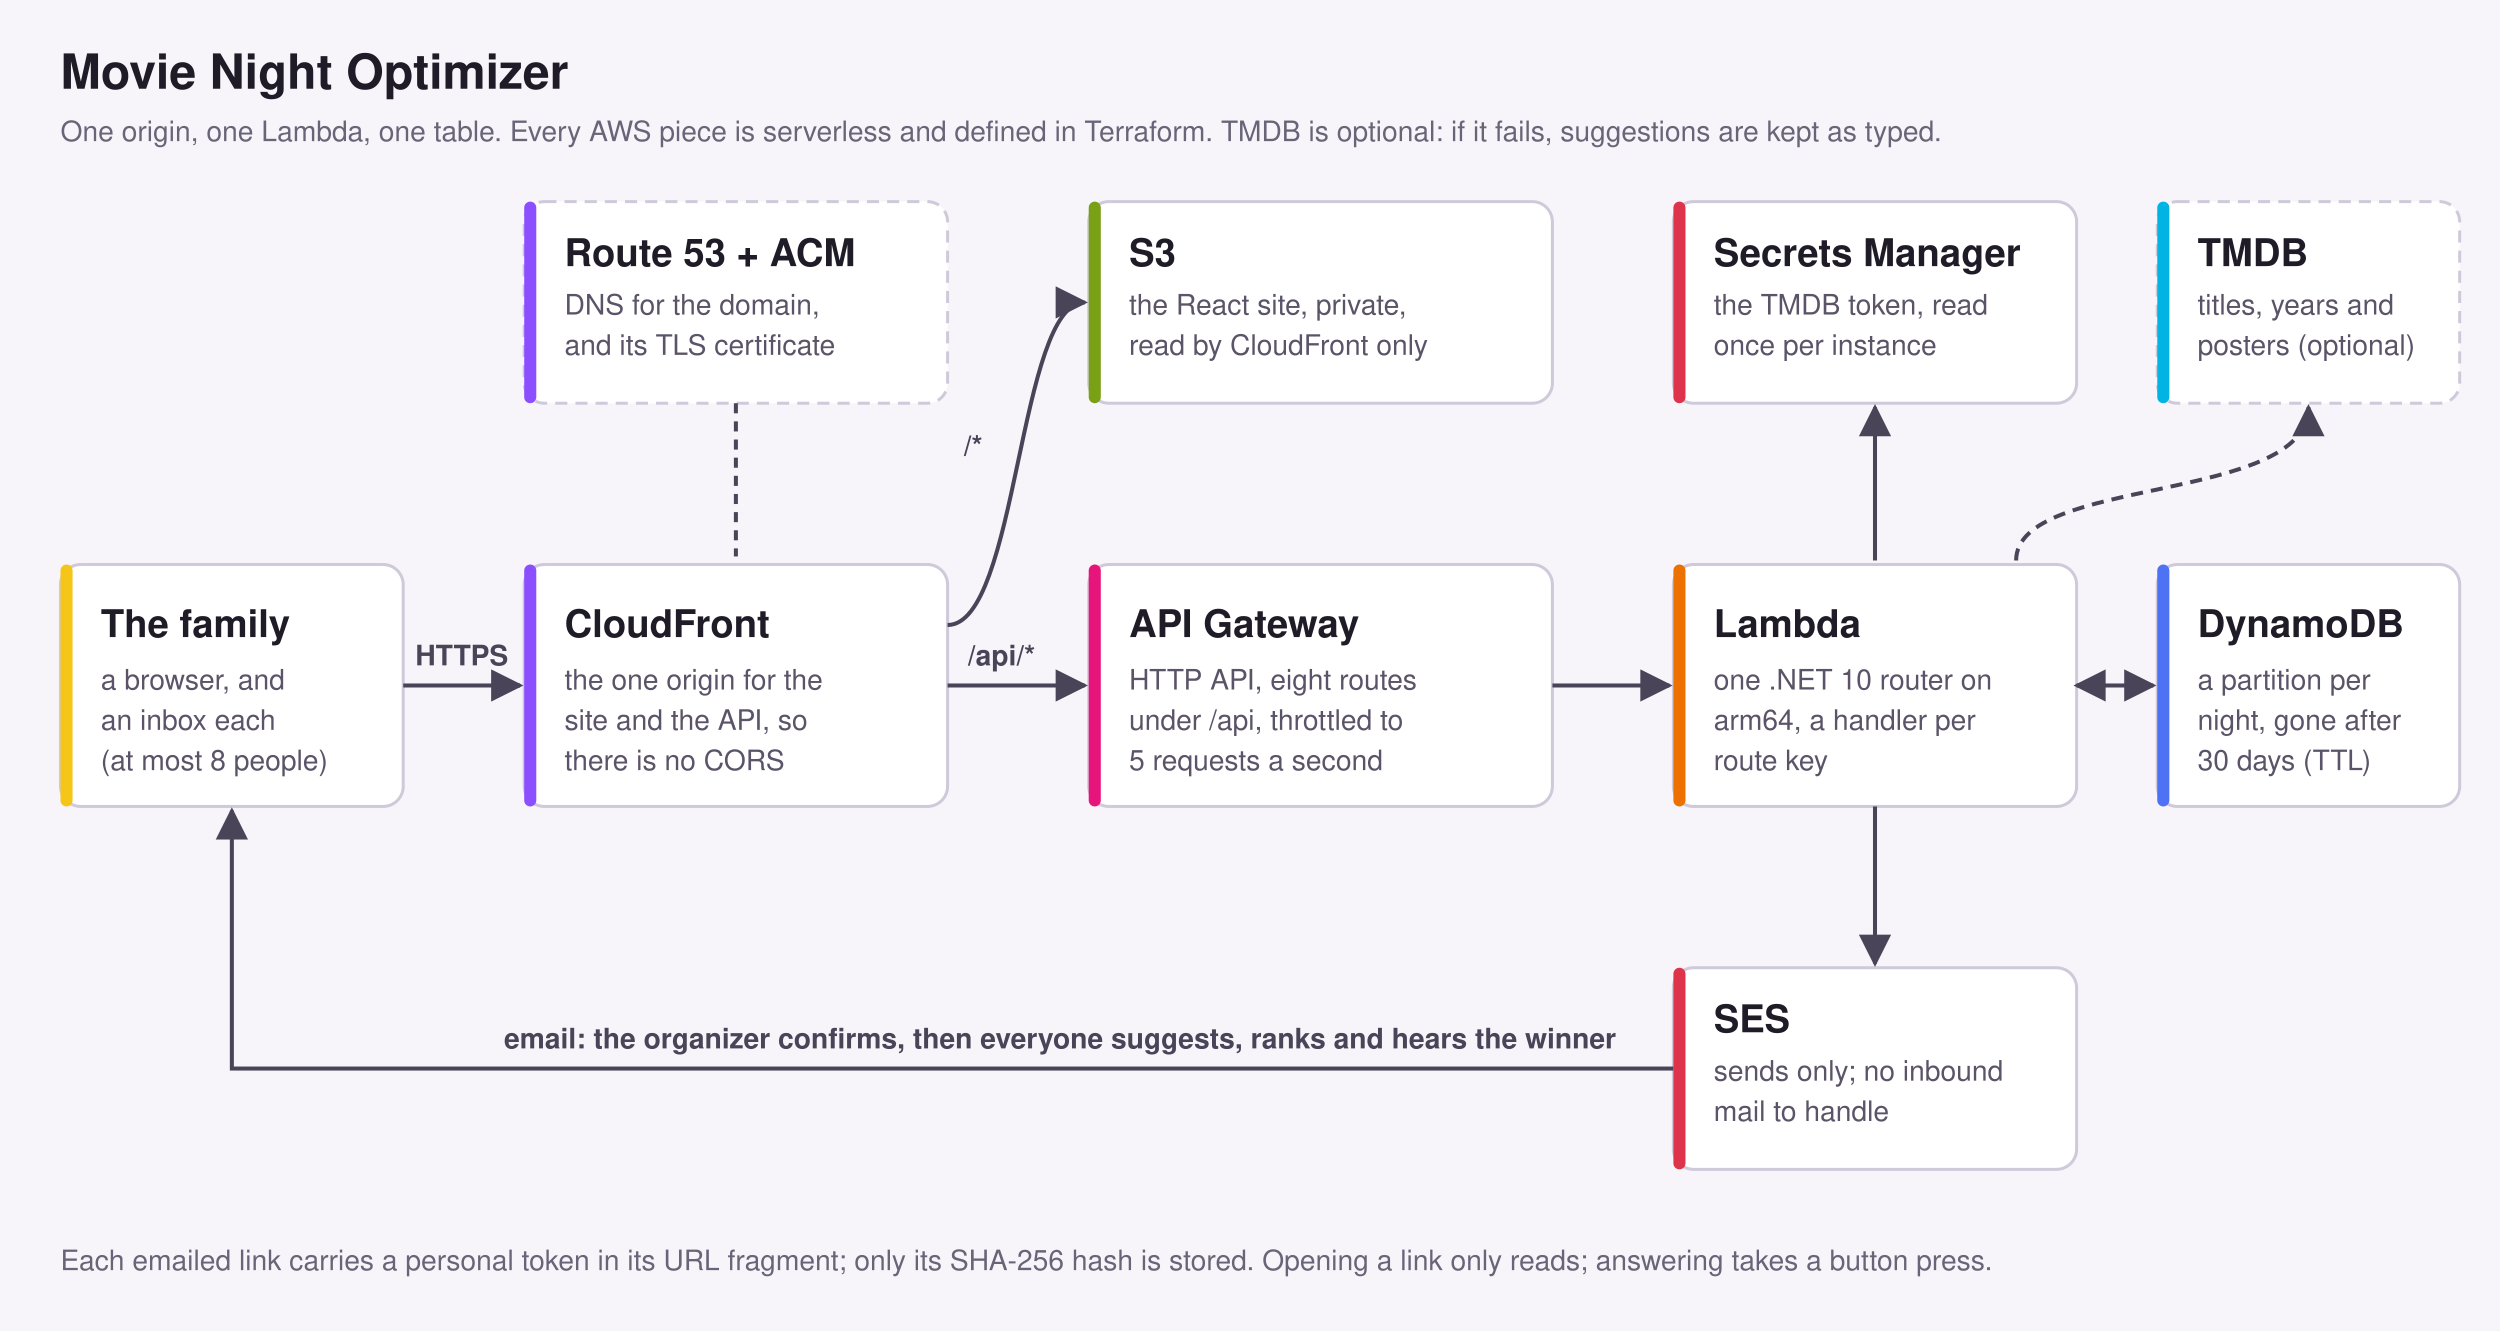
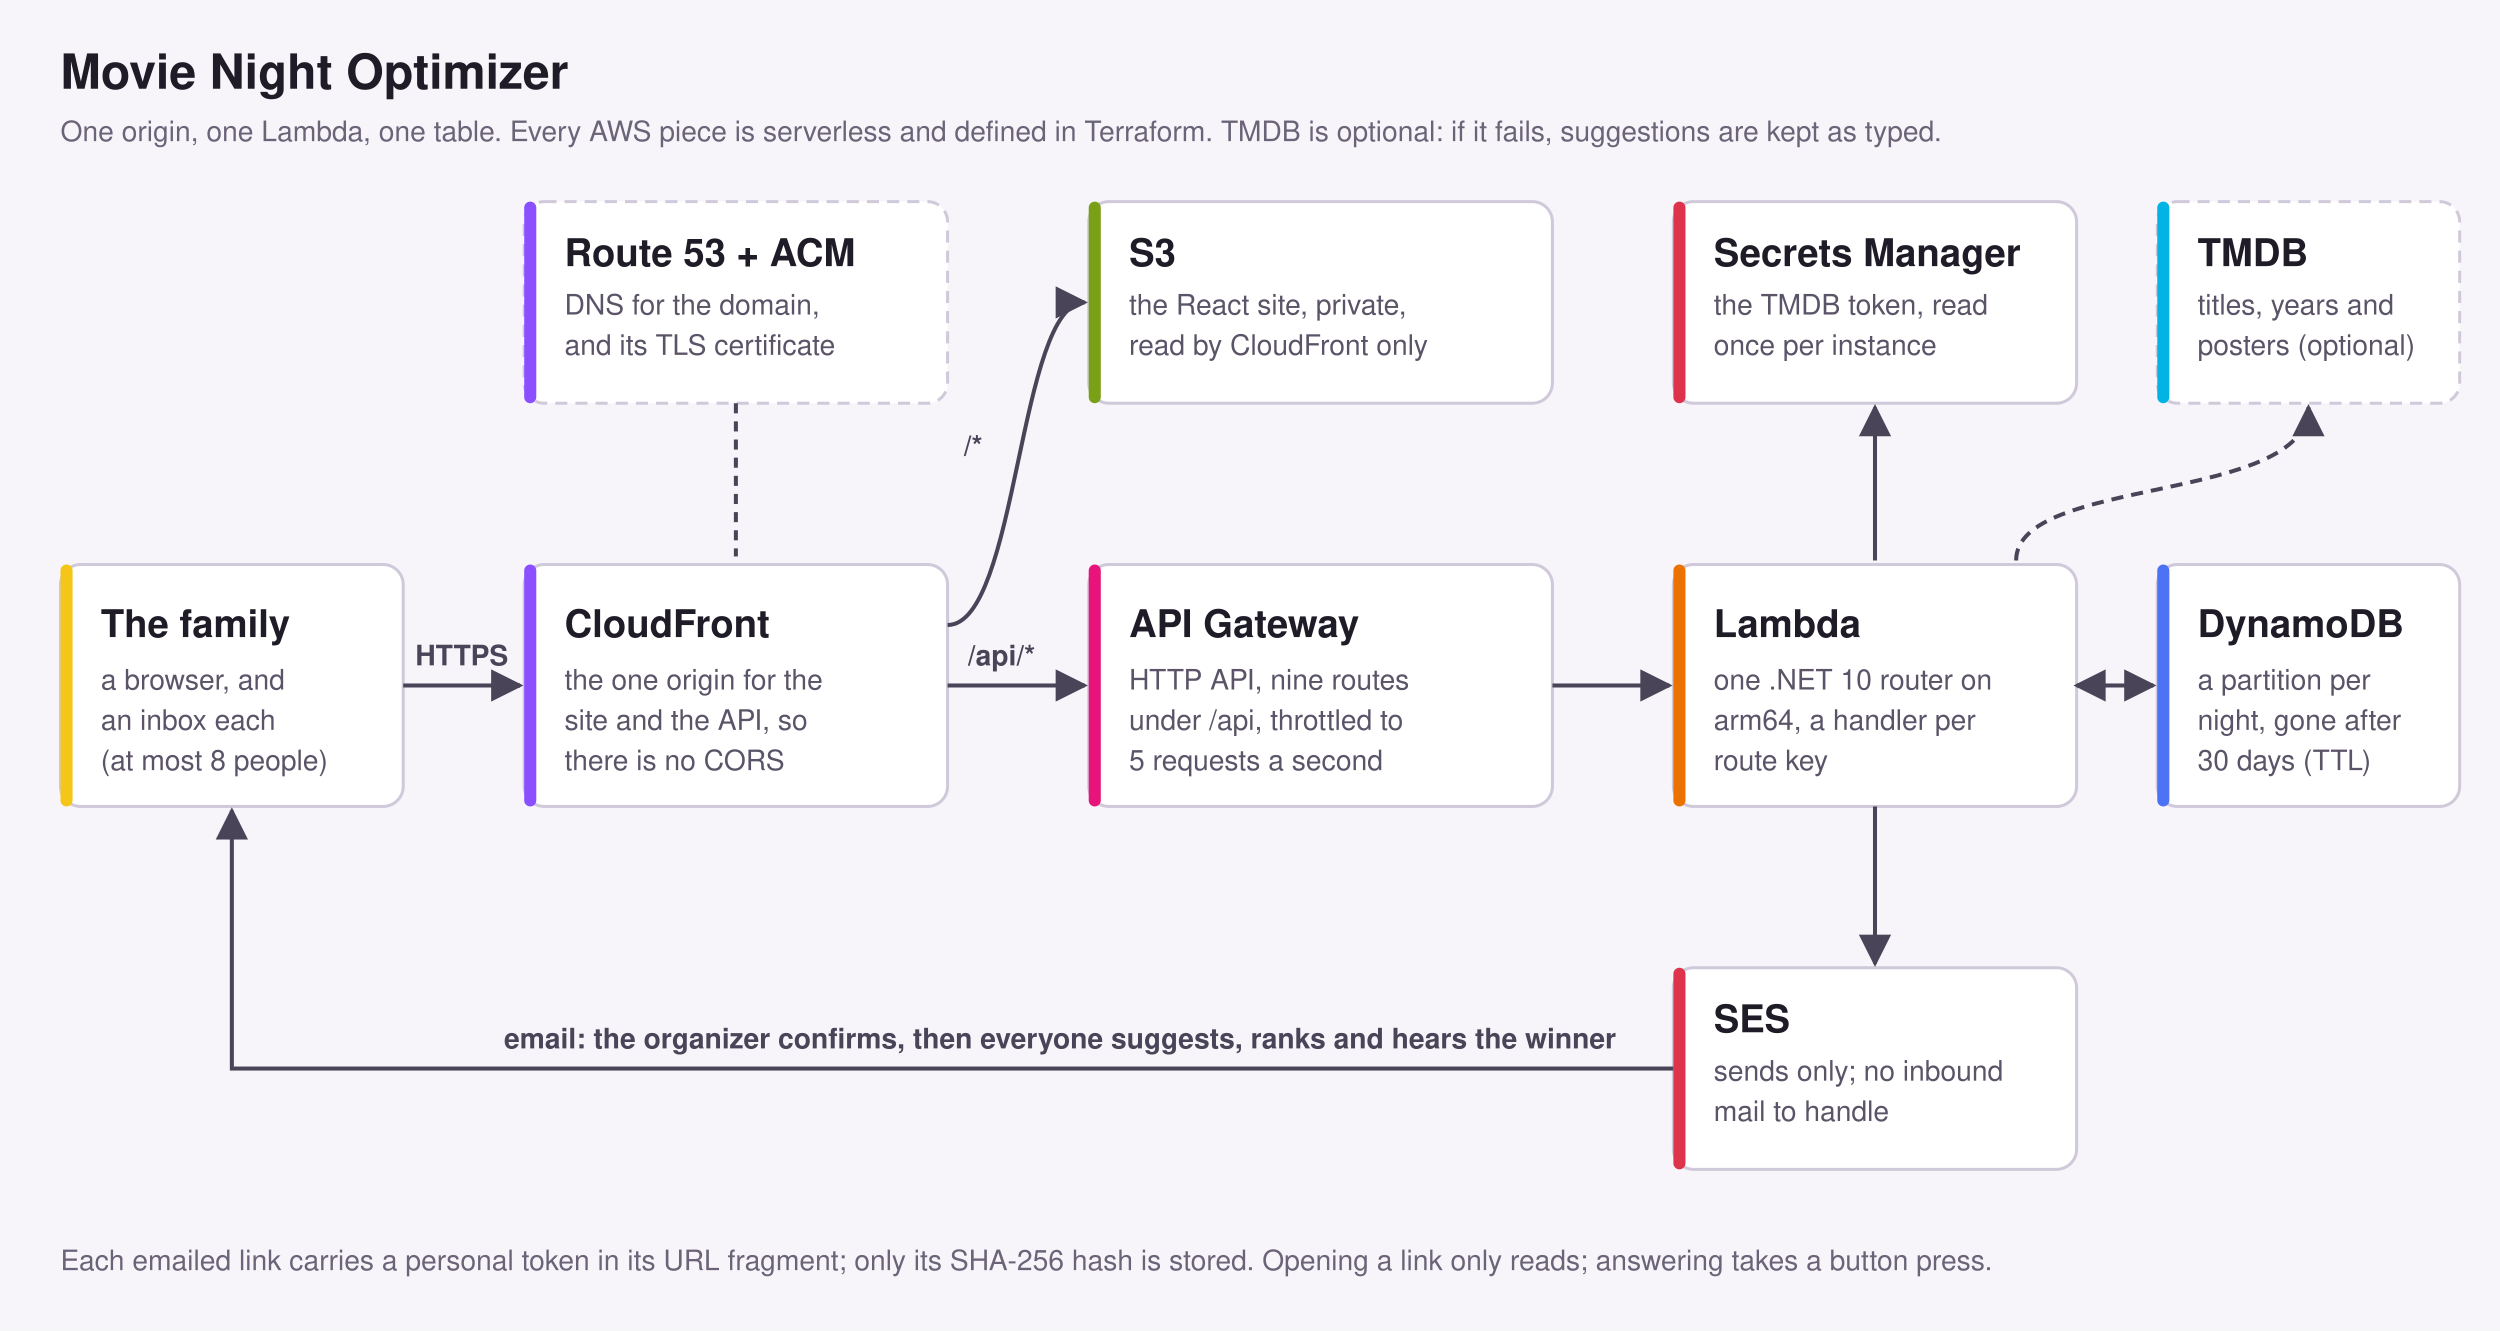
<svg xmlns="http://www.w3.org/2000/svg" viewBox="0 0 1240 660" width="1240" height="660" font-family="Helvetica, Arial, sans-serif">
  <defs>
    <marker id="arrow" viewBox="0 0 10 10" refX="9" refY="5" markerWidth="8" markerHeight="8" orient="auto-start-reverse">
      <path d="M0,0 L10,5 L0,10 z" fill="#4a4458" />
    </marker>
    <style>
      .box { fill: #ffffff; stroke: #cfc9da; stroke-width: 1.5; }
      .name { font-size: 19px; font-weight: 700; fill: #1f1c28; }
      .detail { font-size: 14px; fill: #5b5468; }
      .edge { stroke: #4a4458; stroke-width: 2; fill: none; }
      .label { font-size: 14px; fill: #4a4458; font-weight: 600; }
      .note { font-size: 14px; fill: #6b6478; }
    </style>
  </defs>
  <rect width="1240" height="660" fill="#f7f5fa" />
  <text x="30" y="44" font-size="24" font-weight="700" fill="#1f1c28">Movie Night Optimizer</text>
  <text x="30" y="70" class="note">One origin, one Lambda, one table. Every AWS piece is serverless and defined in Terraform. TMDB is optional: if it fails, suggestions are kept as typed.</text>
  <rect class="box" x="260" y="100" width="210" height="100" rx="10" stroke-dasharray="6 4" />
  <rect x="260" y="100" width="6" height="100" rx="3" fill="#8c4fff" />
  <text x="280" y="132" class="name">Route 53 + ACM</text>
  <text x="280" y="156" class="detail">DNS for the domain,</text>
  <text x="280" y="176" class="detail">and its TLS certificate</text>
  <path class="edge" d="M365,200 L365,276" stroke-dasharray="5 4" />
  <rect class="box" x="30" y="280" width="170" height="120" rx="10" />
  <rect x="30" y="280" width="6" height="120" rx="3" fill="#f5c518" />
  <text x="50" y="316" class="name">The family</text>
  <text x="50" y="342" class="detail">a browser, and</text>
  <text x="50" y="362" class="detail">an inbox each</text>
  <text x="50" y="382" class="detail">(at most 8 people)</text>
  <rect class="box" x="260" y="280" width="210" height="120" rx="10" />
  <rect x="260" y="280" width="6" height="120" rx="3" fill="#8c4fff" />
  <text x="280" y="316" class="name">CloudFront</text>
  <text x="280" y="342" class="detail">the one origin for the</text>
  <text x="280" y="362" class="detail">site and the API, so</text>
  <text x="280" y="382" class="detail">there is no CORS</text>
  <rect class="box" x="540" y="100" width="230" height="100" rx="10" />
  <rect x="540" y="100" width="6" height="100" rx="3" fill="#7aa116" />
  <text x="560" y="132" class="name">S3</text>
  <text x="560" y="156" class="detail">the React site, private,</text>
  <text x="560" y="176" class="detail">read by CloudFront only</text>
  <rect class="box" x="540" y="280" width="230" height="120" rx="10" />
  <rect x="540" y="280" width="6" height="120" rx="3" fill="#e7157b" />
  <text x="560" y="316" class="name">API Gateway</text>
-   <text x="560" y="342" class="detail">HTTP API, eight routes</text>
+   <text x="560" y="342" class="detail">HTTP API, nine routes</text>
  <text x="560" y="362" class="detail">under /api, throttled to</text>
  <text x="560" y="382" class="detail">5 requests a second</text>
  <rect class="box" x="830" y="280" width="200" height="120" rx="10" />
  <rect x="830" y="280" width="6" height="120" rx="3" fill="#ed7100" />
  <text x="850" y="316" class="name">Lambda</text>
  <text x="850" y="342" class="detail">one .NET 10 router on</text>
  <text x="850" y="362" class="detail">arm64, a handler per</text>
  <text x="850" y="382" class="detail">route key</text>
  <rect class="box" x="1070" y="280" width="150" height="120" rx="10" />
  <rect x="1070" y="280" width="6" height="120" rx="3" fill="#4d72f3" />
  <text x="1090" y="316" class="name">DynamoDB</text>
  <text x="1090" y="342" class="detail">a partition per</text>
  <text x="1090" y="362" class="detail">night, gone after</text>
  <text x="1090" y="382" class="detail">30 days (TTL)</text>
  <rect class="box" x="830" y="480" width="200" height="100" rx="10" />
  <rect x="830" y="480" width="6" height="100" rx="3" fill="#dd344c" />
  <text x="850" y="512" class="name">SES</text>
  <text x="850" y="536" class="detail">sends only; no inbound</text>
  <text x="850" y="556" class="detail">mail to handle</text>
  <rect class="box" x="830" y="100" width="200" height="100" rx="10" />
  <rect x="830" y="100" width="6" height="100" rx="3" fill="#dd344c" />
  <text x="850" y="132" class="name">Secrets Manager</text>
  <text x="850" y="156" class="detail">the TMDB token, read</text>
  <text x="850" y="176" class="detail">once per instance</text>
  <rect class="box" x="1070" y="100" width="150" height="100" rx="10" stroke-dasharray="6 4" />
  <rect x="1070" y="100" width="6" height="100" rx="3" fill="#01b4e4" />
  <text x="1090" y="132" class="name">TMDB</text>
  <text x="1090" y="156" class="detail">titles, years and</text>
  <text x="1090" y="176" class="detail">posters (optional)</text>
  <path class="edge" d="M200,340 L258,340" marker-end="url(#arrow)" />
  <text x="206" y="330" class="label">HTTPS</text>
  <path class="edge" d="M470,310 C505,310 505,150 538,150" marker-end="url(#arrow)" />
  <text x="478" y="226" class="label">/*</text>
  <path class="edge" d="M470,340 L538,340" marker-end="url(#arrow)" />
  <text x="480" y="330" class="label">/api/*</text>
  <path class="edge" d="M770,340 L828,340" marker-end="url(#arrow)" />
  <path class="edge" d="M1030,340 L1068,340" marker-start="url(#arrow)" marker-end="url(#arrow)" />
  <path class="edge" d="M930,400 L930,478" marker-end="url(#arrow)" />
  <path class="edge" d="M930,278 L930,202" marker-end="url(#arrow)" />
  <path class="edge" d="M1000,278 C1000,236 1145,250 1145,202" marker-end="url(#arrow)" stroke-dasharray="6 4" />
  <path class="edge" d="M830,530 L115,530 L115,402" marker-end="url(#arrow)" />
  <text x="250" y="520" class="label">email: the organizer confirms, then everyone suggests, ranks and hears the winner</text>
  <text x="30" y="630" class="note">Each emailed link carries a personal token in its URL fragment; only its SHA-256 hash is stored. Opening a link only reads; answering takes a button press.</text>
</svg>
